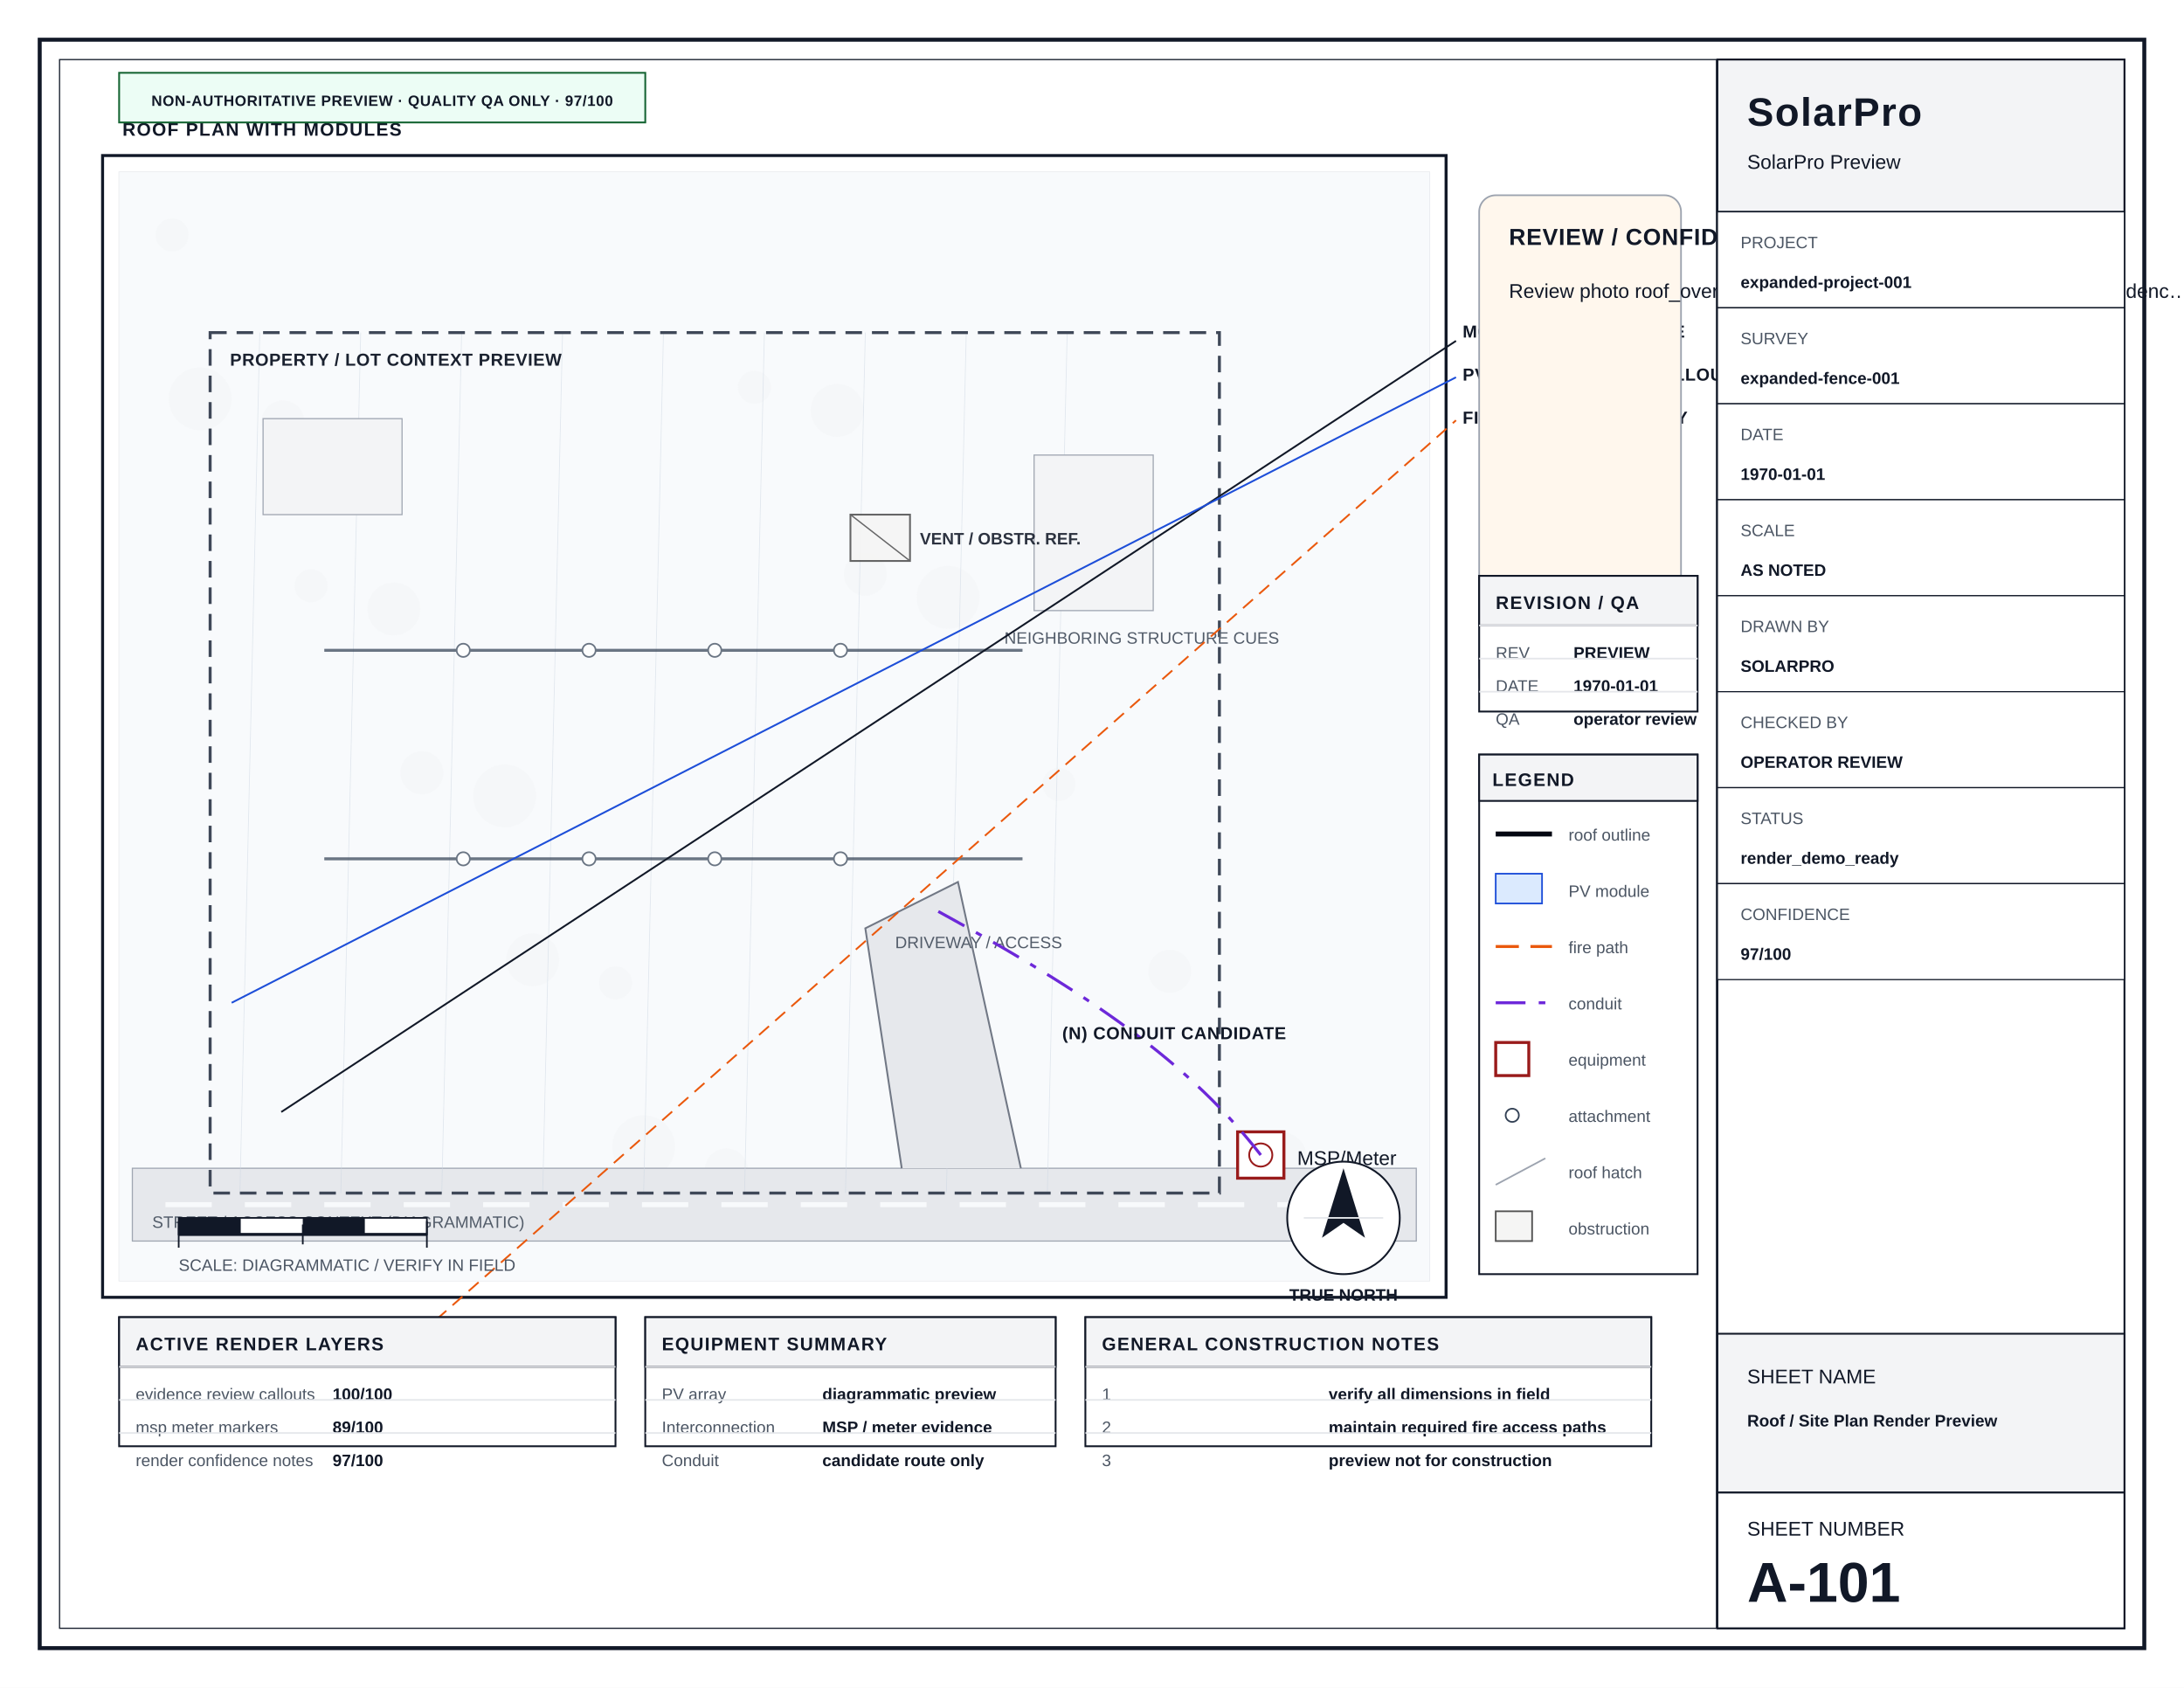
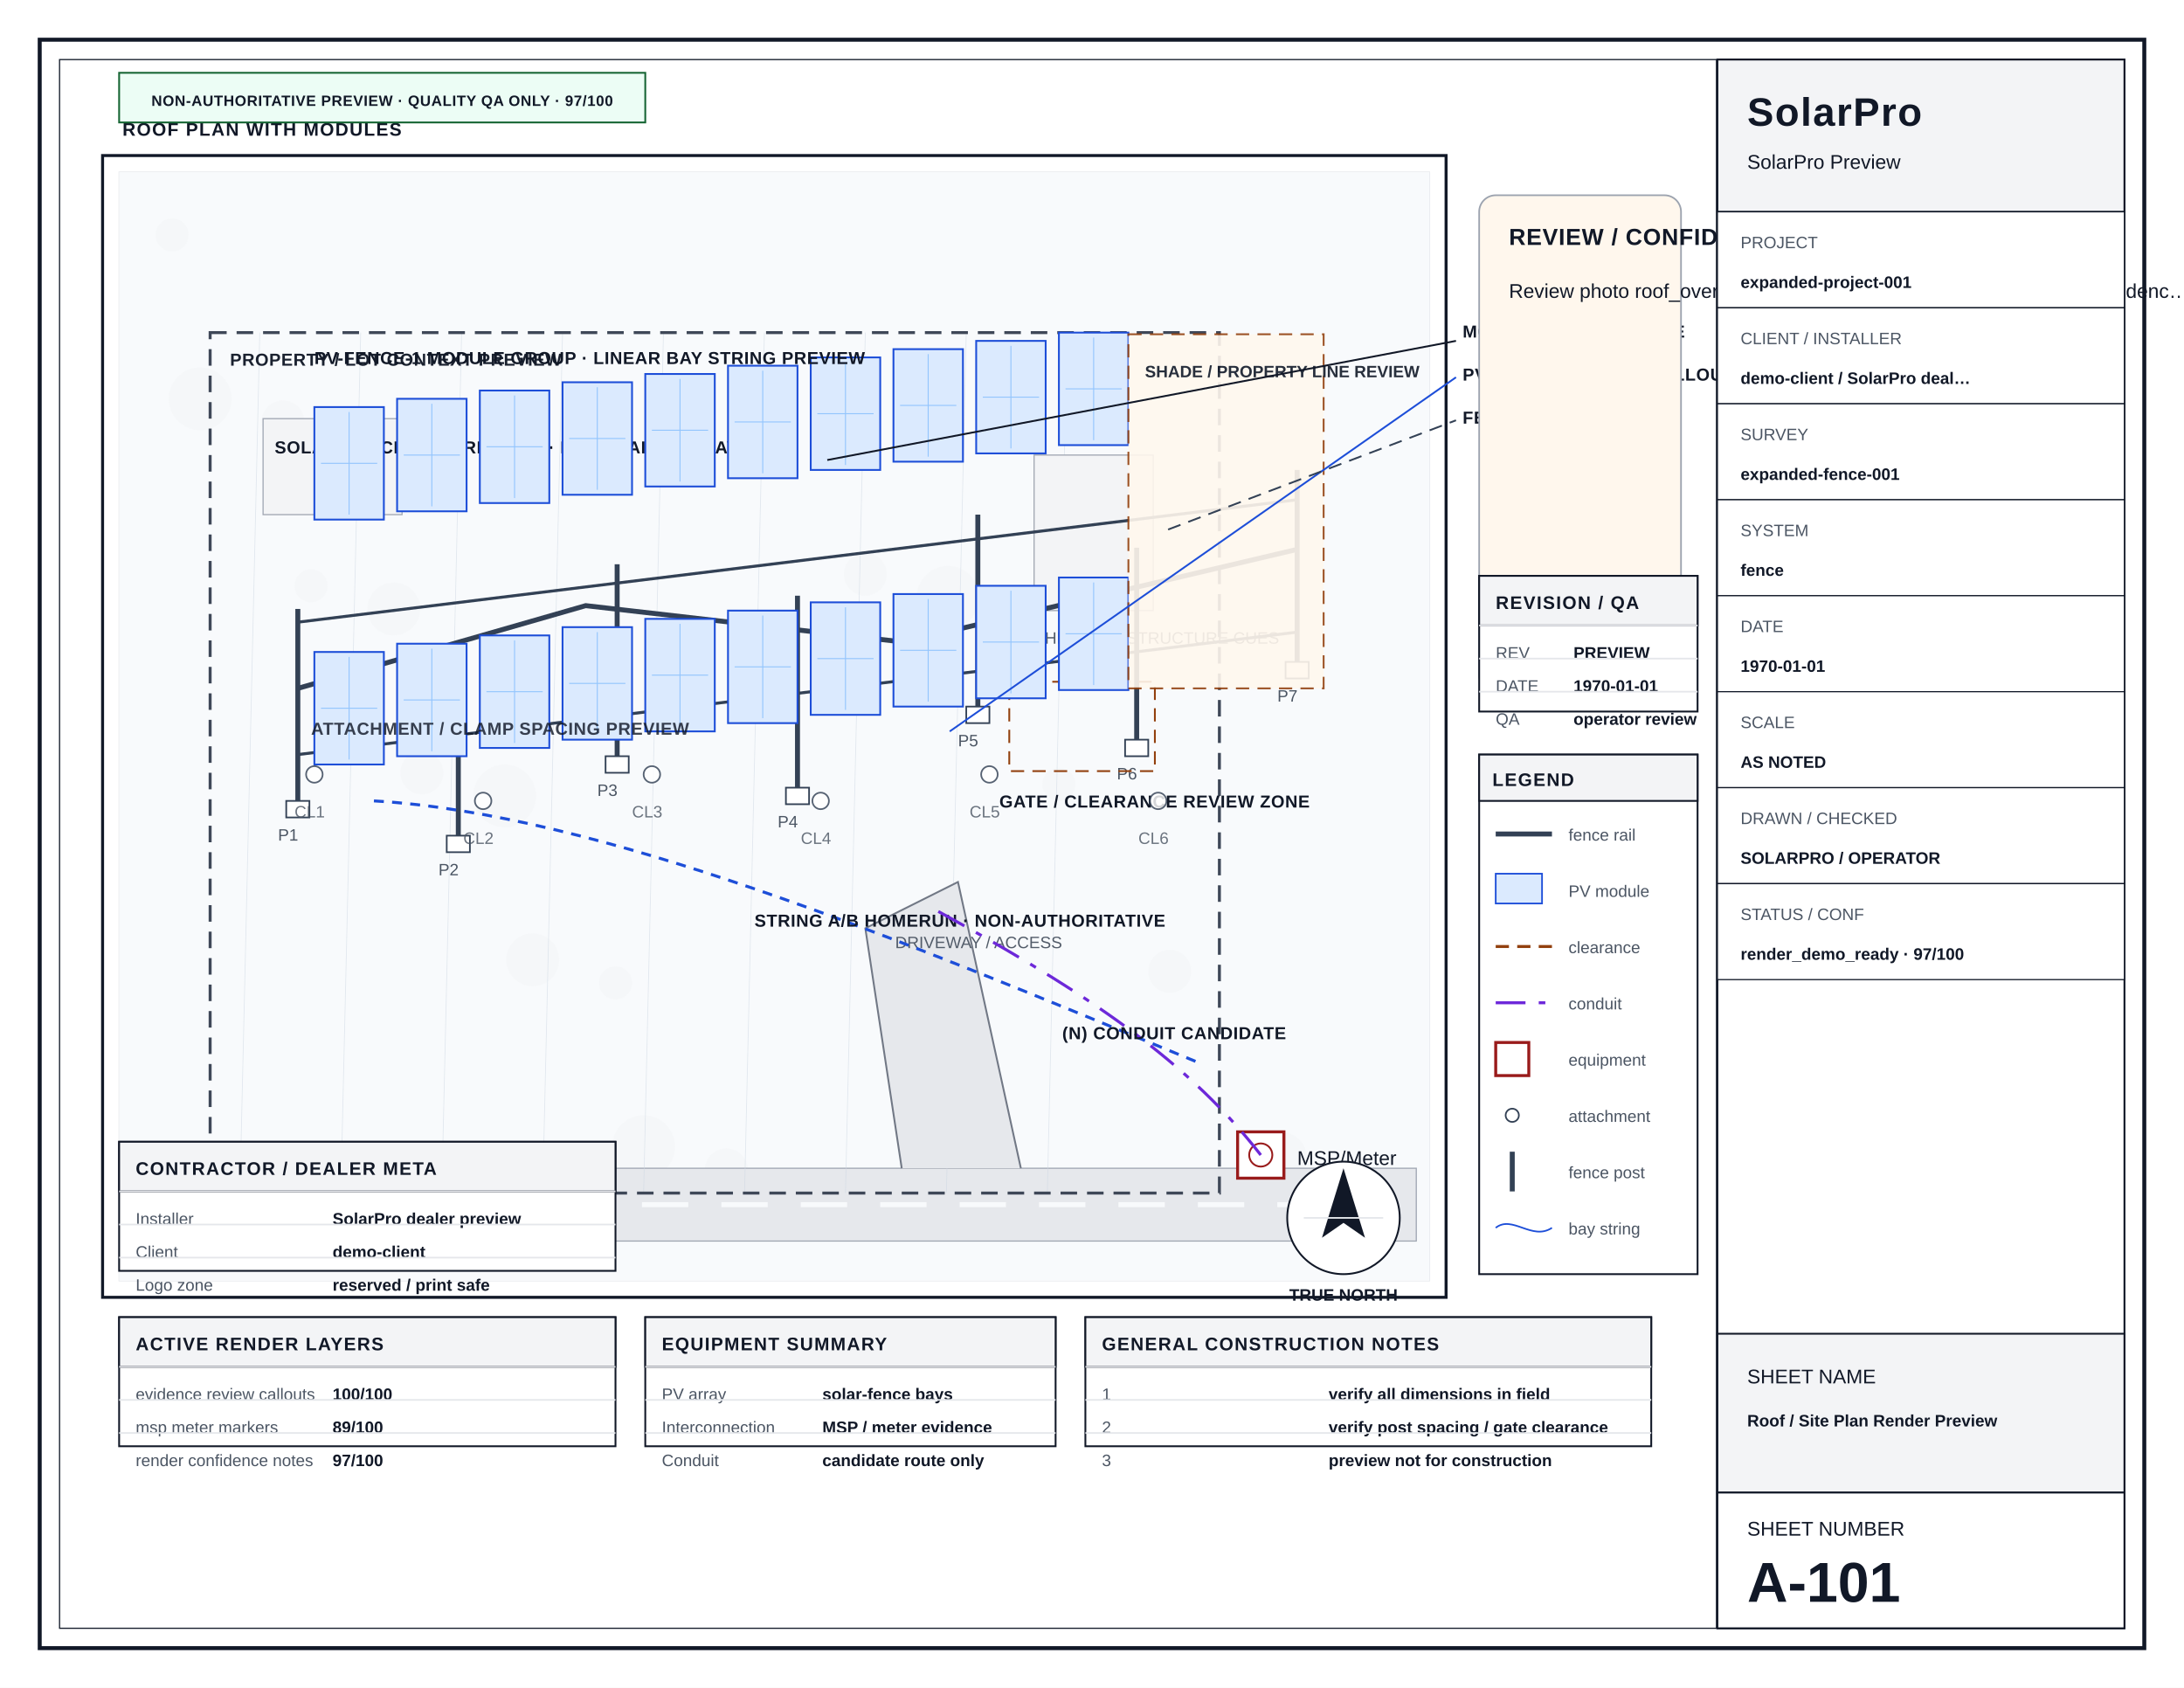
<svg xmlns="http://www.w3.org/2000/svg" width="1320" height="1020" viewBox="0 0 1320 1020" role="img">
  <defs>
    <style>.title{font:800 24px Arial,sans-serif;letter-spacing:.8px;fill:#111827}.drawingTitle{font:800 24px Arial,sans-serif;letter-spacing:.5px;fill:#111827}.sheetno{font:900 34px Arial,sans-serif;fill:#111827}.metric{font:800 24px Arial,sans-serif;fill:#111827}.panelTitle{font:800 14px Arial,sans-serif;letter-spacing:.4px;fill:#111827}.tableHead{font:800 11px Arial,sans-serif;letter-spacing:.7px;fill:#111827}.label{font:800 14px Arial,sans-serif;fill:#111827}.small{font:12px Arial,sans-serif;fill:#111827}.tiny{font:10px Arial,sans-serif;fill:#4b5563}.tinyStrong{font:700 10px Arial,sans-serif;fill:#111827}.callout{font:700 10.5px Arial,sans-serif;letter-spacing:.3px;fill:#111827}.badge{font:700 12px Arial,sans-serif;fill:#111827}.stamp{font:800 9px Arial,sans-serif;letter-spacing:.3px;fill:#111827}</style>
  </defs>
  <rect width="100%" height="100%" fill="#ffffff" />
  <g>
    <rect x="24" y="24" width="1272" height="972" fill="none" stroke="#111827" stroke-width="2.4" />
    <rect x="36" y="36" width="1248" height="948" fill="none" stroke="#111827" stroke-width="0.7" />
    <line x1="1038" y1="36" x2="1038" y2="984" stroke="#111827" stroke-width="1.8" />
  </g>
  <rect x="62" y="94" width="812" height="690" fill="#fff" stroke="#111827" stroke-width="1.8" />
  <rect x="72" y="104" width="792" height="670" fill="none" stroke="#e5e7eb" stroke-width="0.7" />
  <g opacity="0.20">
    <line x1="102" y1="110" x2="102" y2="768" stroke="#d1d5db" stroke-width="0.6" />
    <line x1="172" y1="110" x2="172" y2="768" stroke="#d1d5db" stroke-width="0.6" />
    <line x1="242" y1="110" x2="242" y2="768" stroke="#d1d5db" stroke-width="0.6" />
    <line x1="312" y1="110" x2="312" y2="768" stroke="#d1d5db" stroke-width="0.6" />
    <line x1="382" y1="110" x2="382" y2="768" stroke="#d1d5db" stroke-width="0.6" />
    <line x1="452" y1="110" x2="452" y2="768" stroke="#d1d5db" stroke-width="0.6" />
    <line x1="522" y1="110" x2="522" y2="768" stroke="#d1d5db" stroke-width="0.6" />
    <line x1="592" y1="110" x2="592" y2="768" stroke="#d1d5db" stroke-width="0.6" />
    <line x1="662" y1="110" x2="662" y2="768" stroke="#d1d5db" stroke-width="0.6" />
    <line x1="732" y1="110" x2="732" y2="768" stroke="#d1d5db" stroke-width="0.6" />
    <line x1="802" y1="110" x2="802" y2="768" stroke="#d1d5db" stroke-width="0.6" />
    <line x1="78" y1="136" x2="858" y2="136" stroke="#d1d5db" stroke-width="0.6" />
    <line x1="78" y1="206" x2="858" y2="206" stroke="#d1d5db" stroke-width="0.6" />
    <line x1="78" y1="276" x2="858" y2="276" stroke="#d1d5db" stroke-width="0.6" />
    <line x1="78" y1="346" x2="858" y2="346" stroke="#d1d5db" stroke-width="0.6" />
    <line x1="78" y1="416" x2="858" y2="416" stroke="#d1d5db" stroke-width="0.6" />
    <line x1="78" y1="486" x2="858" y2="486" stroke="#d1d5db" stroke-width="0.6" />
    <line x1="78" y1="556" x2="858" y2="556" stroke="#d1d5db" stroke-width="0.6" />
    <line x1="78" y1="626" x2="858" y2="626" stroke="#d1d5db" stroke-width="0.6" />
    <line x1="78" y1="696" x2="858" y2="696" stroke="#d1d5db" stroke-width="0.6" />
  </g>
  <text x="74" y="82" class="tableHead">ROOF PLAN WITH MODULES</text>
  <g opacity="0.96">
    <rect x="72" y="104" width="792" height="670" fill="#f8fafc" />
    <g opacity="0.55">
      <circle cx="104" cy="142" r="10" fill="#e5e7eb" opacity="0.28" />
      <circle cx="171" cy="255" r="13" fill="#e5e7eb" opacity="0.28" />
      <circle cx="238" cy="368" r="16" fill="#e5e7eb" opacity="0.28" />
      <circle cx="305" cy="481" r="19" fill="#e5e7eb" opacity="0.28" />
      <circle cx="372" cy="594" r="10" fill="#e5e7eb" opacity="0.28" />
      <circle cx="439" cy="707" r="13" fill="#e5e7eb" opacity="0.28" />
      <circle cx="506" cy="248" r="16" fill="#e5e7eb" opacity="0.28" />
      <circle cx="573" cy="361" r="19" fill="#e5e7eb" opacity="0.28" />
      <circle cx="640" cy="474" r="10" fill="#e5e7eb" opacity="0.28" />
      <circle cx="707" cy="587" r="13" fill="#e5e7eb" opacity="0.28" />
      <circle cx="774" cy="700" r="16" fill="#e5e7eb" opacity="0.28" />
      <circle cx="121" cy="241" r="19" fill="#e5e7eb" opacity="0.28" />
      <circle cx="188" cy="354" r="10" fill="#e5e7eb" opacity="0.28" />
      <circle cx="255" cy="467" r="13" fill="#e5e7eb" opacity="0.28" />
      <circle cx="322" cy="580" r="16" fill="#e5e7eb" opacity="0.28" />
      <circle cx="389" cy="693" r="19" fill="#e5e7eb" opacity="0.28" />
      <circle cx="456" cy="234" r="10" fill="#e5e7eb" opacity="0.28" />
      <circle cx="523" cy="347" r="13" fill="#e5e7eb" opacity="0.28" />
    </g>
    <rect x="80" y="706" width="776" height="44" fill="#e5e7eb" stroke="#9ca3af" stroke-width="0.7" />
    <line x1="100" y1="728" x2="836" y2="728" stroke="#f8fafc" stroke-width="3" stroke-dasharray="28 20" />
    <text x="92" y="742" class="tiny">STREET / ACCESS CONTEXT (DIAGRAMMATIC)</text>
    <line x1="157" y1="201" x2="145" y2="721" stroke="#cbd5e1" stroke-width="0.45" opacity="0.55" />
    <line x1="218" y1="201" x2="206" y2="721" stroke="#cbd5e1" stroke-width="0.45" opacity="0.55" />
    <line x1="279" y1="201" x2="267" y2="721" stroke="#cbd5e1" stroke-width="0.45" opacity="0.55" />
    <line x1="340" y1="201" x2="328" y2="721" stroke="#cbd5e1" stroke-width="0.45" opacity="0.55" />
    <line x1="401" y1="201" x2="389" y2="721" stroke="#cbd5e1" stroke-width="0.45" opacity="0.55" />
    <line x1="462" y1="201" x2="450" y2="721" stroke="#cbd5e1" stroke-width="0.45" opacity="0.55" />
    <line x1="523" y1="201" x2="511" y2="721" stroke="#cbd5e1" stroke-width="0.45" opacity="0.55" />
    <line x1="584" y1="201" x2="572" y2="721" stroke="#cbd5e1" stroke-width="0.45" opacity="0.55" />
    <line x1="645" y1="201" x2="633" y2="721" stroke="#cbd5e1" stroke-width="0.45" opacity="0.55" />
    <rect x="127" y="201" width="610" height="520" fill="none" stroke="#374151" stroke-width="1.8" stroke-dasharray="10 6" />
    <text x="139" y="221" class="callout">PROPERTY / LOT CONTEXT PREVIEW</text>
    <path d="M 545 706 L 523 561 L 579 533 L 617 706" fill="#e5e7eb" stroke="#6b7280" stroke-width="1.1" />
    <text x="541" y="573" class="tiny">DRIVEWAY / ACCESS</text>
    <rect x="159" y="253" width="84" height="58" fill="#f3f4f6" stroke="#9ca3af" stroke-width="0.7" />
    <rect x="625" y="275" width="72" height="94" fill="#f3f4f6" stroke="#9ca3af" stroke-width="0.7" />
    <text x="607" y="389" class="tiny">NEIGHBORING STRUCTURE CUES</text>
  </g>
-   <g opacity="0.72">
-     <line x1="196" y1="519" x2="618" y2="519" stroke="#334155" stroke-width="1.8" />
-     <line x1="196" y1="393" x2="618" y2="393" stroke="#334155" stroke-width="1.8" />
-     <circle cx="280" cy="519" r="4" fill="#fff" stroke="#334155" />
-     <circle cx="280" cy="393" r="4" fill="#fff" stroke="#334155" />
-     <circle cx="356" cy="519" r="4" fill="#fff" stroke="#334155" />
-     <circle cx="356" cy="393" r="4" fill="#fff" stroke="#334155" />
-     <circle cx="432" cy="519" r="4" fill="#fff" stroke="#334155" />
-     <circle cx="432" cy="393" r="4" fill="#fff" stroke="#334155" />
-     <circle cx="508" cy="519" r="4" fill="#fff" stroke="#334155" />
-     <circle cx="508" cy="393" r="4" fill="#fff" stroke="#334155" />
-   </g>
-   <g opacity="0.88">
-     <rect x="514" y="311" width="36" height="28" fill="#f5f5f4" stroke="#525252" stroke-width="1.1" />
-     <line x1="514" y1="311" x2="550" y2="339" stroke="#525252" stroke-width="0.8" />
-     <text x="556" y="329" class="tinyStrong">VENT / OBSTR. REF.</text>
+   <g>
+     <path d="M 180 416 L 354 366 L 546 388 L 784 332" fill="none" stroke="#57534e" stroke-width="1.8" stroke-dasharray="12 6" />
+     <path d="M 180 416 L 354 366 L 546 388 L 784 332" fill="none" stroke="#334155" stroke-width="3" />
+     <path d="M 180 376 L 784 302" fill="none" stroke="#334155" stroke-width="1.8" />
+     <path d="M 180 456 L 784 382" fill="none" stroke="#334155" stroke-width="1.8" />
+     <g>
+       <line x1="180" y1="368" x2="180" y2="488" stroke="#334155" stroke-width="3" />
+       <rect x="173" y="484" width="14" height="10" fill="#fff" stroke="#334155" />
+       <text x="168" y="508" class="tiny">P1</text>
+     </g>
+     <g>
+       <line x1="277" y1="389" x2="277" y2="509" stroke="#334155" stroke-width="3" />
+       <rect x="270" y="505" width="14" height="10" fill="#fff" stroke="#334155" />
+       <text x="265" y="529" class="tiny">P2</text>
+     </g>
+     <g>
+       <line x1="373" y1="341" x2="373" y2="461" stroke="#334155" stroke-width="3" />
+       <rect x="366" y="457" width="14" height="10" fill="#fff" stroke="#334155" />
+       <text x="361" y="481" class="tiny">P3</text>
+     </g>
+     <g>
+       <line x1="482" y1="360" x2="482" y2="480" stroke="#334155" stroke-width="3" />
+       <rect x="475" y="476" width="14" height="10" fill="#fff" stroke="#334155" />
+       <text x="470" y="500" class="tiny">P4</text>
+     </g>
+     <g>
+       <line x1="591" y1="311" x2="591" y2="431" stroke="#334155" stroke-width="3" />
+       <rect x="584" y="427" width="14" height="10" fill="#fff" stroke="#334155" />
+       <text x="579" y="451" class="tiny">P5</text>
+     </g>
+     <g>
+       <line x1="687" y1="331" x2="687" y2="451" stroke="#334155" stroke-width="3" />
+       <rect x="680" y="447" width="14" height="10" fill="#fff" stroke="#334155" />
+       <text x="675" y="471" class="tiny">P6</text>
+     </g>
+     <g>
+       <line x1="784" y1="284" x2="784" y2="404" stroke="#334155" stroke-width="3" />
+       <rect x="777" y="400" width="14" height="10" fill="#fff" stroke="#334155" />
+       <text x="772" y="424" class="tiny">P7</text>
+     </g>
+     <rect x="610" y="412" width="88" height="54" fill="none" stroke="#92400e" stroke-width="1.1" stroke-dasharray="8 5" />
+     <text x="604" y="488" class="callout" fill="#92400e">GATE / CLEARANCE REVIEW ZONE</text>
+     <text x="166" y="274" class="callout">SOLAR-FENCE FIXTURE PLAN · POST/RAIL BAY LAYOUT</text>
+   </g>
+   <g>
+     <g>
+       <rect x="190" y="246" width="42" height="68" fill="#dbeafe" stroke="#1d4ed8" stroke-width="1.1" />
+       <line x1="211" y1="249" x2="211" y2="311" stroke="#93c5fd" stroke-width="0.6" />
+       <line x1="194" y1="280" x2="228" y2="280" stroke="#93c5fd" stroke-width="0.6" />
+     </g>
+     <g>
+       <rect x="240" y="241" width="42" height="68" fill="#dbeafe" stroke="#1d4ed8" stroke-width="1.1" />
+       <line x1="261" y1="244" x2="261" y2="306" stroke="#93c5fd" stroke-width="0.6" />
+       <line x1="244" y1="275" x2="278" y2="275" stroke="#93c5fd" stroke-width="0.6" />
+     </g>
+     <g>
+       <rect x="290" y="236" width="42" height="68" fill="#dbeafe" stroke="#1d4ed8" stroke-width="1.1" />
+       <line x1="311" y1="239" x2="311" y2="301" stroke="#93c5fd" stroke-width="0.6" />
+       <line x1="294" y1="270" x2="328" y2="270" stroke="#93c5fd" stroke-width="0.6" />
+     </g>
+     <g>
+       <rect x="340" y="231" width="42" height="68" fill="#dbeafe" stroke="#1d4ed8" stroke-width="1.1" />
+       <line x1="361" y1="234" x2="361" y2="296" stroke="#93c5fd" stroke-width="0.6" />
+       <line x1="344" y1="265" x2="378" y2="265" stroke="#93c5fd" stroke-width="0.6" />
+     </g>
+     <g>
+       <rect x="390" y="226" width="42" height="68" fill="#dbeafe" stroke="#1d4ed8" stroke-width="1.1" />
+       <line x1="411" y1="229" x2="411" y2="291" stroke="#93c5fd" stroke-width="0.6" />
+       <line x1="394" y1="260" x2="428" y2="260" stroke="#93c5fd" stroke-width="0.6" />
+     </g>
+     <g>
+       <rect x="440" y="221" width="42" height="68" fill="#dbeafe" stroke="#1d4ed8" stroke-width="1.1" />
+       <line x1="461" y1="224" x2="461" y2="286" stroke="#93c5fd" stroke-width="0.6" />
+       <line x1="444" y1="255" x2="478" y2="255" stroke="#93c5fd" stroke-width="0.6" />
+     </g>
+     <g>
+       <rect x="490" y="216" width="42" height="68" fill="#dbeafe" stroke="#1d4ed8" stroke-width="1.1" />
+       <line x1="511" y1="219" x2="511" y2="281" stroke="#93c5fd" stroke-width="0.6" />
+       <line x1="494" y1="250" x2="528" y2="250" stroke="#93c5fd" stroke-width="0.6" />
+     </g>
+     <g>
+       <rect x="540" y="211" width="42" height="68" fill="#dbeafe" stroke="#1d4ed8" stroke-width="1.1" />
+       <line x1="561" y1="214" x2="561" y2="276" stroke="#93c5fd" stroke-width="0.6" />
+       <line x1="544" y1="245" x2="578" y2="245" stroke="#93c5fd" stroke-width="0.6" />
+     </g>
+     <g>
+       <rect x="590" y="206" width="42" height="68" fill="#dbeafe" stroke="#1d4ed8" stroke-width="1.1" />
+       <line x1="611" y1="209" x2="611" y2="271" stroke="#93c5fd" stroke-width="0.6" />
+       <line x1="594" y1="240" x2="628" y2="240" stroke="#93c5fd" stroke-width="0.6" />
+     </g>
+     <g>
+       <rect x="640" y="201" width="42" height="68" fill="#dbeafe" stroke="#1d4ed8" stroke-width="1.1" />
+       <line x1="661" y1="204" x2="661" y2="266" stroke="#93c5fd" stroke-width="0.6" />
+       <line x1="644" y1="235" x2="678" y2="235" stroke="#93c5fd" stroke-width="0.6" />
+     </g>
+     <g>
+       <rect x="190" y="394" width="42" height="68" fill="#dbeafe" stroke="#1d4ed8" stroke-width="1.1" />
+       <line x1="211" y1="397" x2="211" y2="459" stroke="#93c5fd" stroke-width="0.6" />
+       <line x1="194" y1="428" x2="228" y2="428" stroke="#93c5fd" stroke-width="0.6" />
+     </g>
+     <g>
+       <rect x="240" y="389" width="42" height="68" fill="#dbeafe" stroke="#1d4ed8" stroke-width="1.1" />
+       <line x1="261" y1="392" x2="261" y2="454" stroke="#93c5fd" stroke-width="0.6" />
+       <line x1="244" y1="423" x2="278" y2="423" stroke="#93c5fd" stroke-width="0.6" />
+     </g>
+     <g>
+       <rect x="290" y="384" width="42" height="68" fill="#dbeafe" stroke="#1d4ed8" stroke-width="1.1" />
+       <line x1="311" y1="387" x2="311" y2="449" stroke="#93c5fd" stroke-width="0.6" />
+       <line x1="294" y1="418" x2="328" y2="418" stroke="#93c5fd" stroke-width="0.6" />
+     </g>
+     <g>
+       <rect x="340" y="379" width="42" height="68" fill="#dbeafe" stroke="#1d4ed8" stroke-width="1.1" />
+       <line x1="361" y1="382" x2="361" y2="444" stroke="#93c5fd" stroke-width="0.6" />
+       <line x1="344" y1="413" x2="378" y2="413" stroke="#93c5fd" stroke-width="0.6" />
+     </g>
+     <g>
+       <rect x="390" y="374" width="42" height="68" fill="#dbeafe" stroke="#1d4ed8" stroke-width="1.1" />
+       <line x1="411" y1="377" x2="411" y2="439" stroke="#93c5fd" stroke-width="0.6" />
+       <line x1="394" y1="408" x2="428" y2="408" stroke="#93c5fd" stroke-width="0.6" />
+     </g>
+     <g>
+       <rect x="440" y="369" width="42" height="68" fill="#dbeafe" stroke="#1d4ed8" stroke-width="1.1" />
+       <line x1="461" y1="372" x2="461" y2="434" stroke="#93c5fd" stroke-width="0.6" />
+       <line x1="444" y1="403" x2="478" y2="403" stroke="#93c5fd" stroke-width="0.6" />
+     </g>
+     <g>
+       <rect x="490" y="364" width="42" height="68" fill="#dbeafe" stroke="#1d4ed8" stroke-width="1.1" />
+       <line x1="511" y1="367" x2="511" y2="429" stroke="#93c5fd" stroke-width="0.6" />
+       <line x1="494" y1="398" x2="528" y2="398" stroke="#93c5fd" stroke-width="0.6" />
+     </g>
+     <g>
+       <rect x="540" y="359" width="42" height="68" fill="#dbeafe" stroke="#1d4ed8" stroke-width="1.1" />
+       <line x1="561" y1="362" x2="561" y2="424" stroke="#93c5fd" stroke-width="0.6" />
+       <line x1="544" y1="393" x2="578" y2="393" stroke="#93c5fd" stroke-width="0.6" />
+     </g>
+     <g>
+       <rect x="590" y="354" width="42" height="68" fill="#dbeafe" stroke="#1d4ed8" stroke-width="1.1" />
+       <line x1="611" y1="357" x2="611" y2="419" stroke="#93c5fd" stroke-width="0.6" />
+       <line x1="594" y1="388" x2="628" y2="388" stroke="#93c5fd" stroke-width="0.6" />
+     </g>
+     <g>
+       <rect x="640" y="349" width="42" height="68" fill="#dbeafe" stroke="#1d4ed8" stroke-width="1.1" />
+       <line x1="661" y1="352" x2="661" y2="414" stroke="#93c5fd" stroke-width="0.6" />
+       <line x1="644" y1="383" x2="678" y2="383" stroke="#93c5fd" stroke-width="0.6" />
+     </g>
+     <path d="M 226 484 C 362 492, 540 566, 724 642" fill="none" stroke="#1d4ed8" stroke-width="1.8" stroke-dasharray="6 5" />
+     <text x="190" y="220" class="callout" fill="#1d4ed8">PV-FENCE-1 MODULE GROUP · LINEAR BAY STRING PREVIEW</text>
+     <text x="456" y="560" class="callout" fill="#1d4ed8">STRING A/B HOMERUN · NON-AUTHORITATIVE</text>
+   </g>
+   <g opacity="0.82">
+     <circle cx="190" cy="468" r="5" fill="#fff" stroke="#334155" />
+     <text x="178" y="494" class="tiny">CL1</text>
+     <circle cx="292" cy="484" r="5" fill="#fff" stroke="#334155" />
+     <text x="280" y="510" class="tiny">CL2</text>
+     <circle cx="394" cy="468" r="5" fill="#fff" stroke="#334155" />
+     <text x="382" y="494" class="tiny">CL3</text>
+     <circle cx="496" cy="484" r="5" fill="#fff" stroke="#334155" />
+     <text x="484" y="510" class="tiny">CL4</text>
+     <circle cx="598" cy="468" r="5" fill="#fff" stroke="#334155" />
+     <text x="586" y="494" class="tiny">CL5</text>
+     <circle cx="700" cy="484" r="5" fill="#fff" stroke="#334155" />
+     <text x="688" y="510" class="tiny">CL6</text>
+     <text x="188" y="444" class="callout">ATTACHMENT / CLAMP SPACING PREVIEW</text>
+   </g>
+   <g opacity="0.9">
+     <rect x="682" y="202" width="118" height="214" fill="#fff7ed" stroke="#92400e" stroke-width="1.1" stroke-dasharray="8 5" />
+     <text x="692" y="228" class="tinyStrong">SHADE / PROPERTY LINE REVIEW</text>
  </g>
  <g opacity="1">
    <rect x="748" y="684" width="28" height="28" fill="#fff" stroke="#991b1b" stroke-width="1.8" />
    <circle cx="762" cy="698" r="7" fill="none" stroke="#991b1b" stroke-width="1.1" />
    <path d="M 762 698 C 714 636, 646 594, 562 548" fill="none" stroke="#6d28d9" stroke-width="1.8" stroke-dasharray="18 8 4 8" />
    <text x="642" y="628" class="callout" fill="#6d28d9">(N) CONDUIT CANDIDATE</text>
    <text x="784" y="704" class="small">MSP/Meter</text>
  </g>
  <g>
-     <path d="M 170 672 L 880 206" fill="none" stroke="#111827" stroke-width="1.1" />
+     <path d="M 500 278 L 880 206" fill="none" stroke="#111827" stroke-width="1.1" />
    <text x="884" y="204" class="callout">MODULE PREVIEW ZONE</text>
-     <path d="M 140 606 L 880 228" fill="none" stroke="#1d4ed8" stroke-width="1.1" />
+     <path d="M 574 442 L 880 228" fill="none" stroke="#1d4ed8" stroke-width="1.1" />
    <text x="884" y="230" class="callout" fill="#1d4ed8">PV STRING / GROUP CALLOUT</text>
-     <path d="M 254 806 L 880 254" fill="none" stroke="#ea580c" stroke-width="1.1" stroke-dasharray="8 5" />
-     <text x="884" y="256" class="callout" fill="#ea580c">FIRE SETBACK OVERLAY</text>
+     <path d="M 706 320 L 880 254" fill="none" stroke="#334155" stroke-width="1.1" stroke-dasharray="8 5" />
+     <text x="884" y="256" class="callout">FENCE POST / RAIL CUE</text>
  </g>
  <g>
    <rect x="72" y="796" width="300" height="78" fill="#fff" stroke="#111827" stroke-width="1.1" />
    <rect x="72" y="796" width="300" height="30" fill="#f3f4f6" stroke="#111827" stroke-width="1.1" />
    <text x="82" y="816" class="tableHead">ACTIVE RENDER LAYERS</text>
    <line x1="72" y1="826" x2="372" y2="826" stroke="#e5e7eb" />
    <text x="82" y="846" class="tiny">evidence review callouts</text>
    <text x="201" y="846" class="tinyStrong">100/100</text>
    <line x1="72" y1="846" x2="372" y2="846" stroke="#e5e7eb" />
    <text x="82" y="866" class="tiny">msp meter markers</text>
    <text x="201" y="866" class="tinyStrong">89/100</text>
    <line x1="72" y1="866" x2="372" y2="866" stroke="#e5e7eb" />
    <text x="82" y="886" class="tiny">render confidence notes</text>
    <text x="201" y="886" class="tinyStrong">97/100</text>
  </g>
  <g>
    <rect x="894" y="118" width="122" height="300" rx="10" fill="#fff7ed" stroke="#9ca3af" />
    <text x="912" y="148" class="panelTitle">REVIEW / CONFIDENCE</text>
    <text x="912" y="180" class="small">Review photo roof_overview: fence_vertical_solar_area, medium confidenc…</text>
  </g>
  <g>
    <rect x="894" y="456" width="132" height="314" fill="#fff" stroke="#111827" stroke-width="1.1" />
    <rect x="894" y="456" width="132" height="28" fill="#f3f4f6" stroke="#111827" stroke-width="1.1" />
    <text x="902" y="475" class="tableHead">LEGEND</text>
    <g transform="translate(904 504)">
-       <line x1="0" y1="0" x2="34" y2="0" stroke="#030712" stroke-width="3" />
-       <text x="44" y="4" class="tiny">roof outline</text>
+       <line x1="0" y1="0" x2="34" y2="0" stroke="#334155" stroke-width="3" />
+       <text x="44" y="4" class="tiny">fence rail</text>
    </g>
    <g transform="translate(904 538)">
      <rect x="0" y="-10" width="28" height="18" fill="#dbeafe" stroke="#1d4ed8" />
      <text x="44" y="4" class="tiny">PV module</text>
    </g>
    <g transform="translate(904 572)">
-       <line x1="0" y1="0" x2="34" y2="0" stroke="#ea580c" stroke-width="1.8" stroke-dasharray="14 7" />
-       <text x="44" y="4" class="tiny">fire path</text>
+       <line x1="0" y1="0" x2="34" y2="0" stroke="#92400e" stroke-width="1.8" stroke-dasharray="8 5" />
+       <text x="44" y="4" class="tiny">clearance</text>
    </g>
    <g transform="translate(904 606)">
      <line x1="0" y1="0" x2="34" y2="0" stroke="#6d28d9" stroke-width="1.8" stroke-dasharray="18 8 4 8" />
      <text x="44" y="4" class="tiny">conduit</text>
    </g>
    <g transform="translate(904 640)">
      <rect x="0" y="-10" width="20" height="20" fill="#fff" stroke="#991b1b" stroke-width="1.8" />
      <text x="44" y="4" class="tiny">equipment</text>
    </g>
    <g transform="translate(904 674)">
      <circle cx="10" cy="0" r="4" fill="#fff" stroke="#334155" />
      <text x="44" y="4" class="tiny">attachment</text>
    </g>
    <g transform="translate(904 708)">
-       <line x1="0" y1="8" x2="30" y2="-8" stroke="#9ca3af" />
-       <text x="44" y="4" class="tiny">roof hatch</text>
+       <line x1="10" y1="-12" x2="10" y2="12" stroke="#334155" stroke-width="3" />
+       <text x="44" y="4" class="tiny">fence post</text>
    </g>
    <g transform="translate(904 742)">
-       <rect x="0" y="-10" width="22" height="18" fill="#f5f5f4" stroke="#525252" />
-       <text x="44" y="4" class="tiny">obstruction</text>
+       <path d="M 0 0 C 10 -8, 22 8, 34 0" fill="none" stroke="#1d4ed8" />
+       <text x="44" y="4" class="tiny">bay string</text>
    </g>
  </g>
  <g>
    <rect x="108" y="736" width="150" height="10" fill="#fff" stroke="#111827" />
    <rect x="108" y="736" width="37.5" height="10" fill="#111827" />
    <rect x="183" y="736" width="37.5" height="10" fill="#111827" />
    <line x1="108" y1="746" x2="258" y2="746" stroke="#111827" stroke-width="1.8" />
    <line x1="108" y1="738" x2="108" y2="754" stroke="#111827" />
    <line x1="183" y1="740" x2="183" y2="752" stroke="#111827" />
    <line x1="258" y1="738" x2="258" y2="754" stroke="#111827" />
    <text x="108" y="768" class="tiny">SCALE: DIAGRAMMATIC / VERIFY IN FIELD</text>
  </g>
  <g>
    <circle cx="812" cy="736" r="34" fill="#fff" stroke="#111827" stroke-width="1.1" />
    <path d="M 812 706 l 13 42 l -13 -9 l -13 9 Z" fill="#111827" />
    <line x1="788" y1="736" x2="836" y2="736" stroke="#e5e7eb" />
    <text x="812" y="786" text-anchor="middle" class="tinyStrong">TRUE NORTH</text>
  </g>
  <g>
    <rect x="390" y="796" width="248" height="78" fill="#fff" stroke="#111827" stroke-width="1.1" />
    <rect x="390" y="796" width="248" height="30" fill="#f3f4f6" stroke="#111827" stroke-width="1.1" />
    <text x="400" y="816" class="tableHead">EQUIPMENT SUMMARY</text>
    <line x1="390" y1="826" x2="638" y2="826" stroke="#e5e7eb" />
    <text x="400" y="846" class="tiny">PV array</text>
-     <text x="497" y="846" class="tinyStrong">diagrammatic preview</text>
+     <text x="497" y="846" class="tinyStrong">solar-fence bays</text>
    <line x1="390" y1="846" x2="638" y2="846" stroke="#e5e7eb" />
    <text x="400" y="866" class="tiny">Interconnection</text>
    <text x="497" y="866" class="tinyStrong">MSP / meter evidence</text>
    <line x1="390" y1="866" x2="638" y2="866" stroke="#e5e7eb" />
    <text x="400" y="886" class="tiny">Conduit</text>
    <text x="497" y="886" class="tinyStrong">candidate route only</text>
  </g>
  <g>
    <rect x="656" y="796" width="342" height="78" fill="#fff" stroke="#111827" stroke-width="1.1" />
    <rect x="656" y="796" width="342" height="30" fill="#f3f4f6" stroke="#111827" stroke-width="1.1" />
    <text x="666" y="816" class="tableHead">GENERAL CONSTRUCTION NOTES</text>
    <line x1="656" y1="826" x2="998" y2="826" stroke="#e5e7eb" />
    <text x="666" y="846" class="tiny">1</text>
    <text x="803" y="846" class="tinyStrong">verify all dimensions in field</text>
    <line x1="656" y1="846" x2="998" y2="846" stroke="#e5e7eb" />
    <text x="666" y="866" class="tiny">2</text>
-     <text x="803" y="866" class="tinyStrong">maintain required fire access paths</text>
+     <text x="803" y="866" class="tinyStrong">verify post spacing / gate clearance</text>
    <line x1="656" y1="866" x2="998" y2="866" stroke="#e5e7eb" />
    <text x="666" y="886" class="tiny">3</text>
    <text x="803" y="886" class="tinyStrong">preview not for construction</text>
  </g>
  <g>
    <rect x="894" y="348" width="132" height="82" fill="#fff" stroke="#111827" stroke-width="1.1" />
    <rect x="894" y="348" width="132" height="30" fill="#f3f4f6" stroke="#111827" stroke-width="1.1" />
    <text x="904" y="368" class="tableHead">REVISION / QA</text>
    <line x1="894" y1="378" x2="1026" y2="378" stroke="#e5e7eb" />
    <text x="904" y="398" class="tiny">REV</text>
    <text x="951" y="398" class="tinyStrong">PREVIEW</text>
    <line x1="894" y1="398" x2="1026" y2="398" stroke="#e5e7eb" />
    <text x="904" y="418" class="tiny">DATE</text>
    <text x="951" y="418" class="tinyStrong">1970-01-01</text>
    <line x1="894" y1="418" x2="1026" y2="418" stroke="#e5e7eb" />
    <text x="904" y="438" class="tiny">QA</text>
    <text x="951" y="438" class="tinyStrong">operator review</text>
  </g>
  <g>
+     <rect x="72" y="690" width="300" height="78" fill="#fff" stroke="#111827" stroke-width="1.1" />
+     <rect x="72" y="690" width="300" height="30" fill="#f3f4f6" stroke="#111827" stroke-width="1.1" />
+     <text x="82" y="710" class="tableHead">CONTRACTOR / DEALER META</text>
+     <line x1="72" y1="720" x2="372" y2="720" stroke="#e5e7eb" />
+     <text x="82" y="740" class="tiny">Installer</text>
+     <text x="201" y="740" class="tinyStrong">SolarPro dealer preview</text>
+     <line x1="72" y1="740" x2="372" y2="740" stroke="#e5e7eb" />
+     <text x="82" y="760" class="tiny">Client</text>
+     <text x="201" y="760" class="tinyStrong">demo-client</text>
+     <line x1="72" y1="760" x2="372" y2="760" stroke="#e5e7eb" />
+     <text x="82" y="780" class="tiny">Logo zone</text>
+     <text x="201" y="780" class="tinyStrong">reserved / print safe</text>
+   </g>
+   <g>
    <rect x="1038" y="36" width="246" height="948" fill="#fff" stroke="#111827" stroke-width="1.1" />
    <rect x="1038" y="36" width="246" height="92" fill="#f3f4f6" stroke="#111827" stroke-width="1.1" />
    <text x="1056" y="76" class="title">SolarPro</text>
    <text x="1056" y="102" class="small">SolarPro Preview</text>
    <rect x="1038" y="128" width="246" height="58" fill="#fff" stroke="#111827" stroke-width="0.7" />
    <text x="1052" y="150" class="tiny">PROJECT</text>
    <text x="1052" y="174" class="tinyStrong">expanded-project-001</text>
    <rect x="1038" y="186" width="246" height="58" fill="#fff" stroke="#111827" stroke-width="0.7" />
-     <text x="1052" y="208" class="tiny">SURVEY</text>
-     <text x="1052" y="232" class="tinyStrong">expanded-fence-001</text>
+     <text x="1052" y="208" class="tiny">CLIENT / INSTALLER</text>
+     <text x="1052" y="232" class="tinyStrong">demo-client / SolarPro deal…</text>
    <rect x="1038" y="244" width="246" height="58" fill="#fff" stroke="#111827" stroke-width="0.7" />
-     <text x="1052" y="266" class="tiny">DATE</text>
-     <text x="1052" y="290" class="tinyStrong">1970-01-01</text>
+     <text x="1052" y="266" class="tiny">SURVEY</text>
+     <text x="1052" y="290" class="tinyStrong">expanded-fence-001</text>
    <rect x="1038" y="302" width="246" height="58" fill="#fff" stroke="#111827" stroke-width="0.7" />
-     <text x="1052" y="324" class="tiny">SCALE</text>
-     <text x="1052" y="348" class="tinyStrong">AS NOTED</text>
+     <text x="1052" y="324" class="tiny">SYSTEM</text>
+     <text x="1052" y="348" class="tinyStrong">fence</text>
    <rect x="1038" y="360" width="246" height="58" fill="#fff" stroke="#111827" stroke-width="0.7" />
-     <text x="1052" y="382" class="tiny">DRAWN BY</text>
-     <text x="1052" y="406" class="tinyStrong">SOLARPRO</text>
+     <text x="1052" y="382" class="tiny">DATE</text>
+     <text x="1052" y="406" class="tinyStrong">1970-01-01</text>
    <rect x="1038" y="418" width="246" height="58" fill="#fff" stroke="#111827" stroke-width="0.7" />
-     <text x="1052" y="440" class="tiny">CHECKED BY</text>
-     <text x="1052" y="464" class="tinyStrong">OPERATOR REVIEW</text>
+     <text x="1052" y="440" class="tiny">SCALE</text>
+     <text x="1052" y="464" class="tinyStrong">AS NOTED</text>
    <rect x="1038" y="476" width="246" height="58" fill="#fff" stroke="#111827" stroke-width="0.7" />
-     <text x="1052" y="498" class="tiny">STATUS</text>
-     <text x="1052" y="522" class="tinyStrong">render_demo_ready</text>
+     <text x="1052" y="498" class="tiny">DRAWN / CHECKED</text>
+     <text x="1052" y="522" class="tinyStrong">SOLARPRO / OPERATOR</text>
    <rect x="1038" y="534" width="246" height="58" fill="#fff" stroke="#111827" stroke-width="0.7" />
-     <text x="1052" y="556" class="tiny">CONFIDENCE</text>
-     <text x="1052" y="580" class="tinyStrong">97/100</text>
+     <text x="1052" y="556" class="tiny">STATUS / CONF</text>
+     <text x="1052" y="580" class="tinyStrong">render_demo_ready · 97/100</text>
    <rect x="1038" y="806" width="246" height="96" fill="#f3f4f6" stroke="#111827" stroke-width="1.1" />
    <text x="1056" y="836" class="small">SHEET NAME</text>
    <text x="1056" y="862" class="tinyStrong">Roof / Site Plan Render Preview</text>
    <rect x="1038" y="902" width="246" height="82" fill="#fff" stroke="#111827" stroke-width="1.1" />
    <text x="1056" y="928" class="small">SHEET NUMBER</text>
    <text x="1056" y="968" class="sheetno">A-101</text>
  </g>
  <g>
    <rect x="72" y="44" width="318" height="30" fill="#ecfdf5" stroke="#166534" stroke-width="1.1" />
    <text x="231" y="64" text-anchor="middle" class="stamp">NON-AUTHORITATIVE PREVIEW · QUALITY QA ONLY · 97/100</text>
  </g>
</svg>
